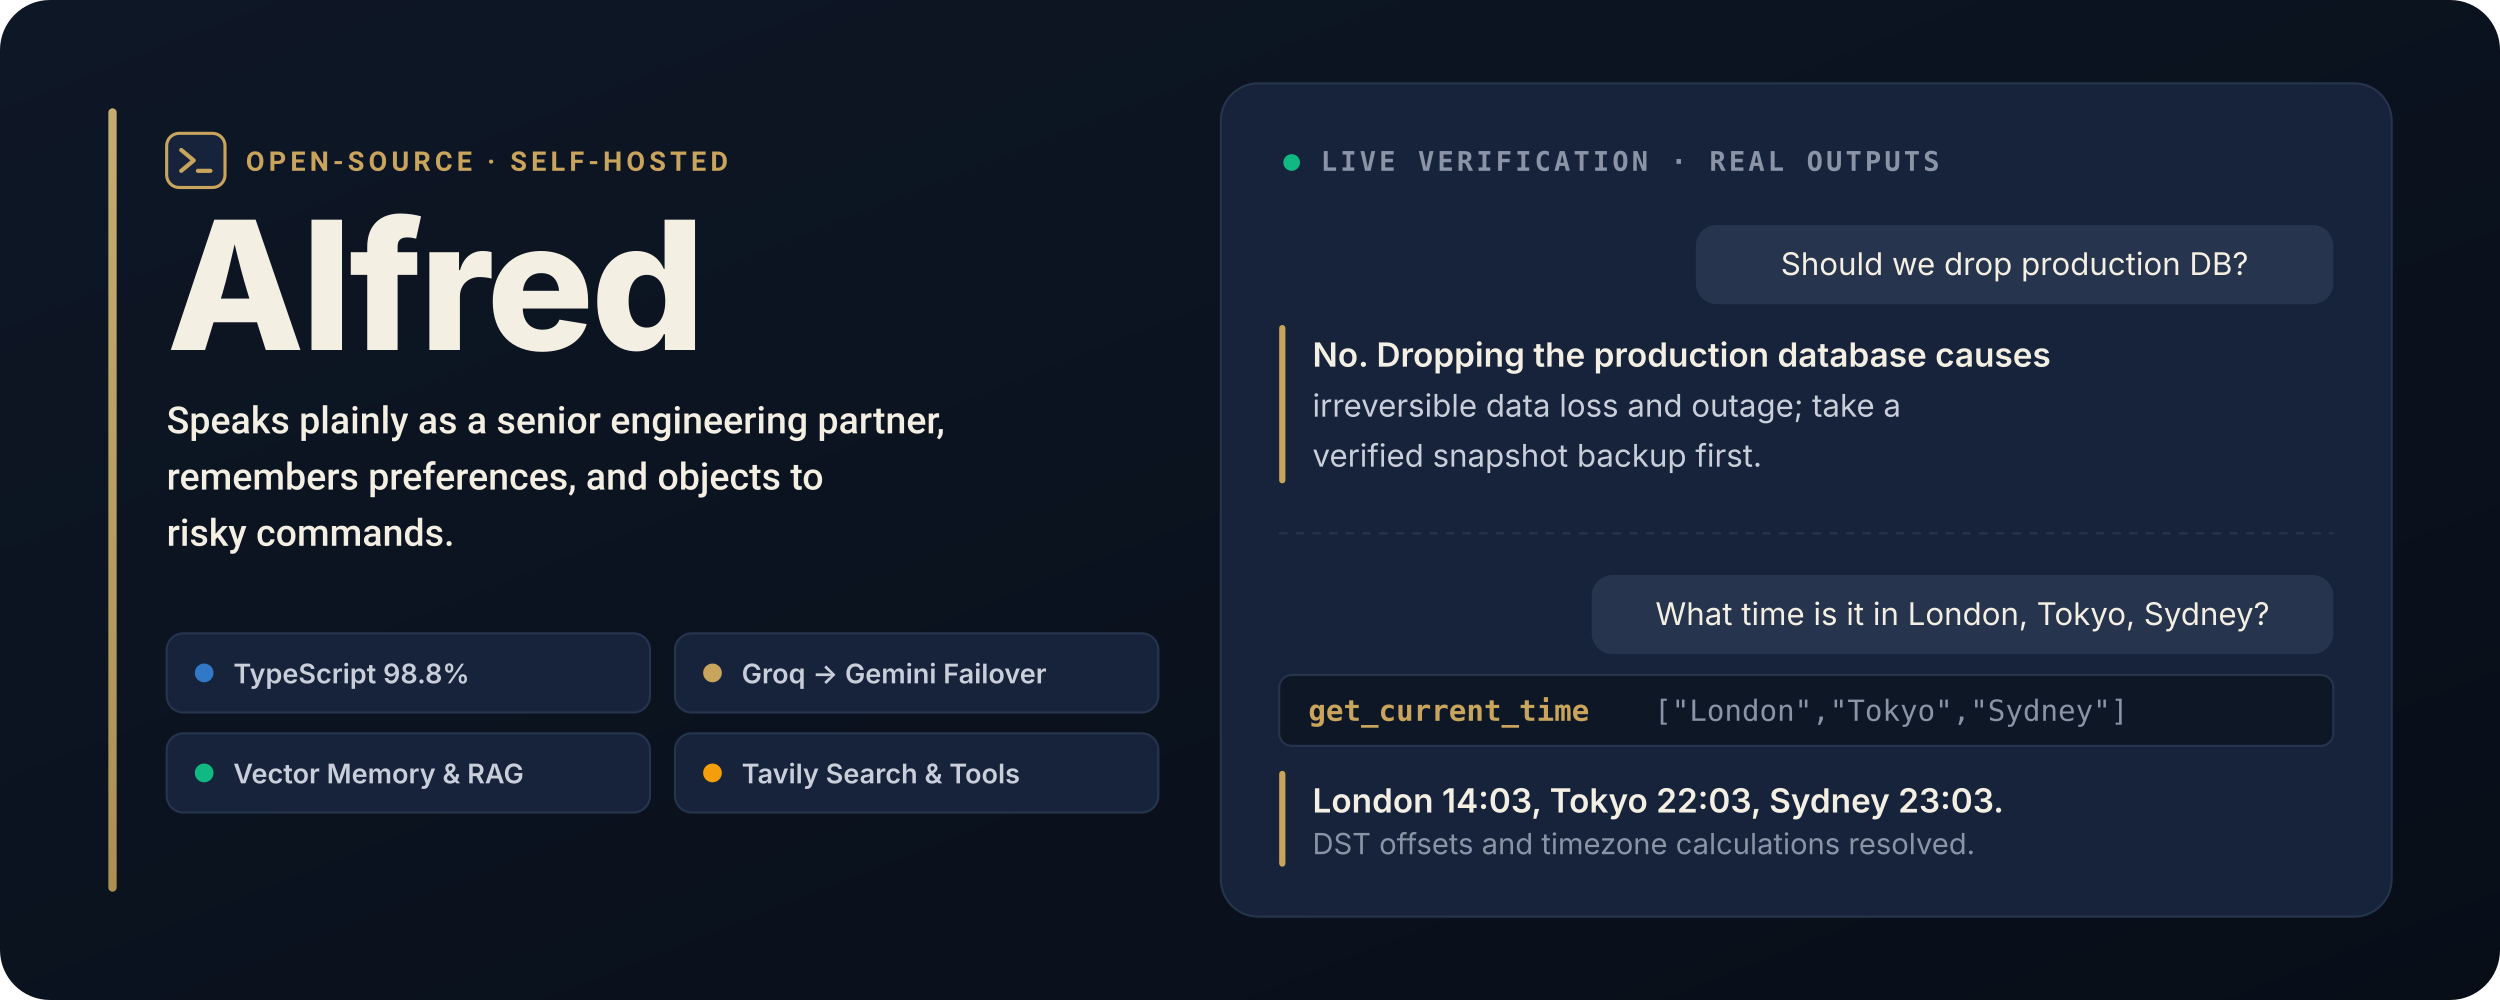
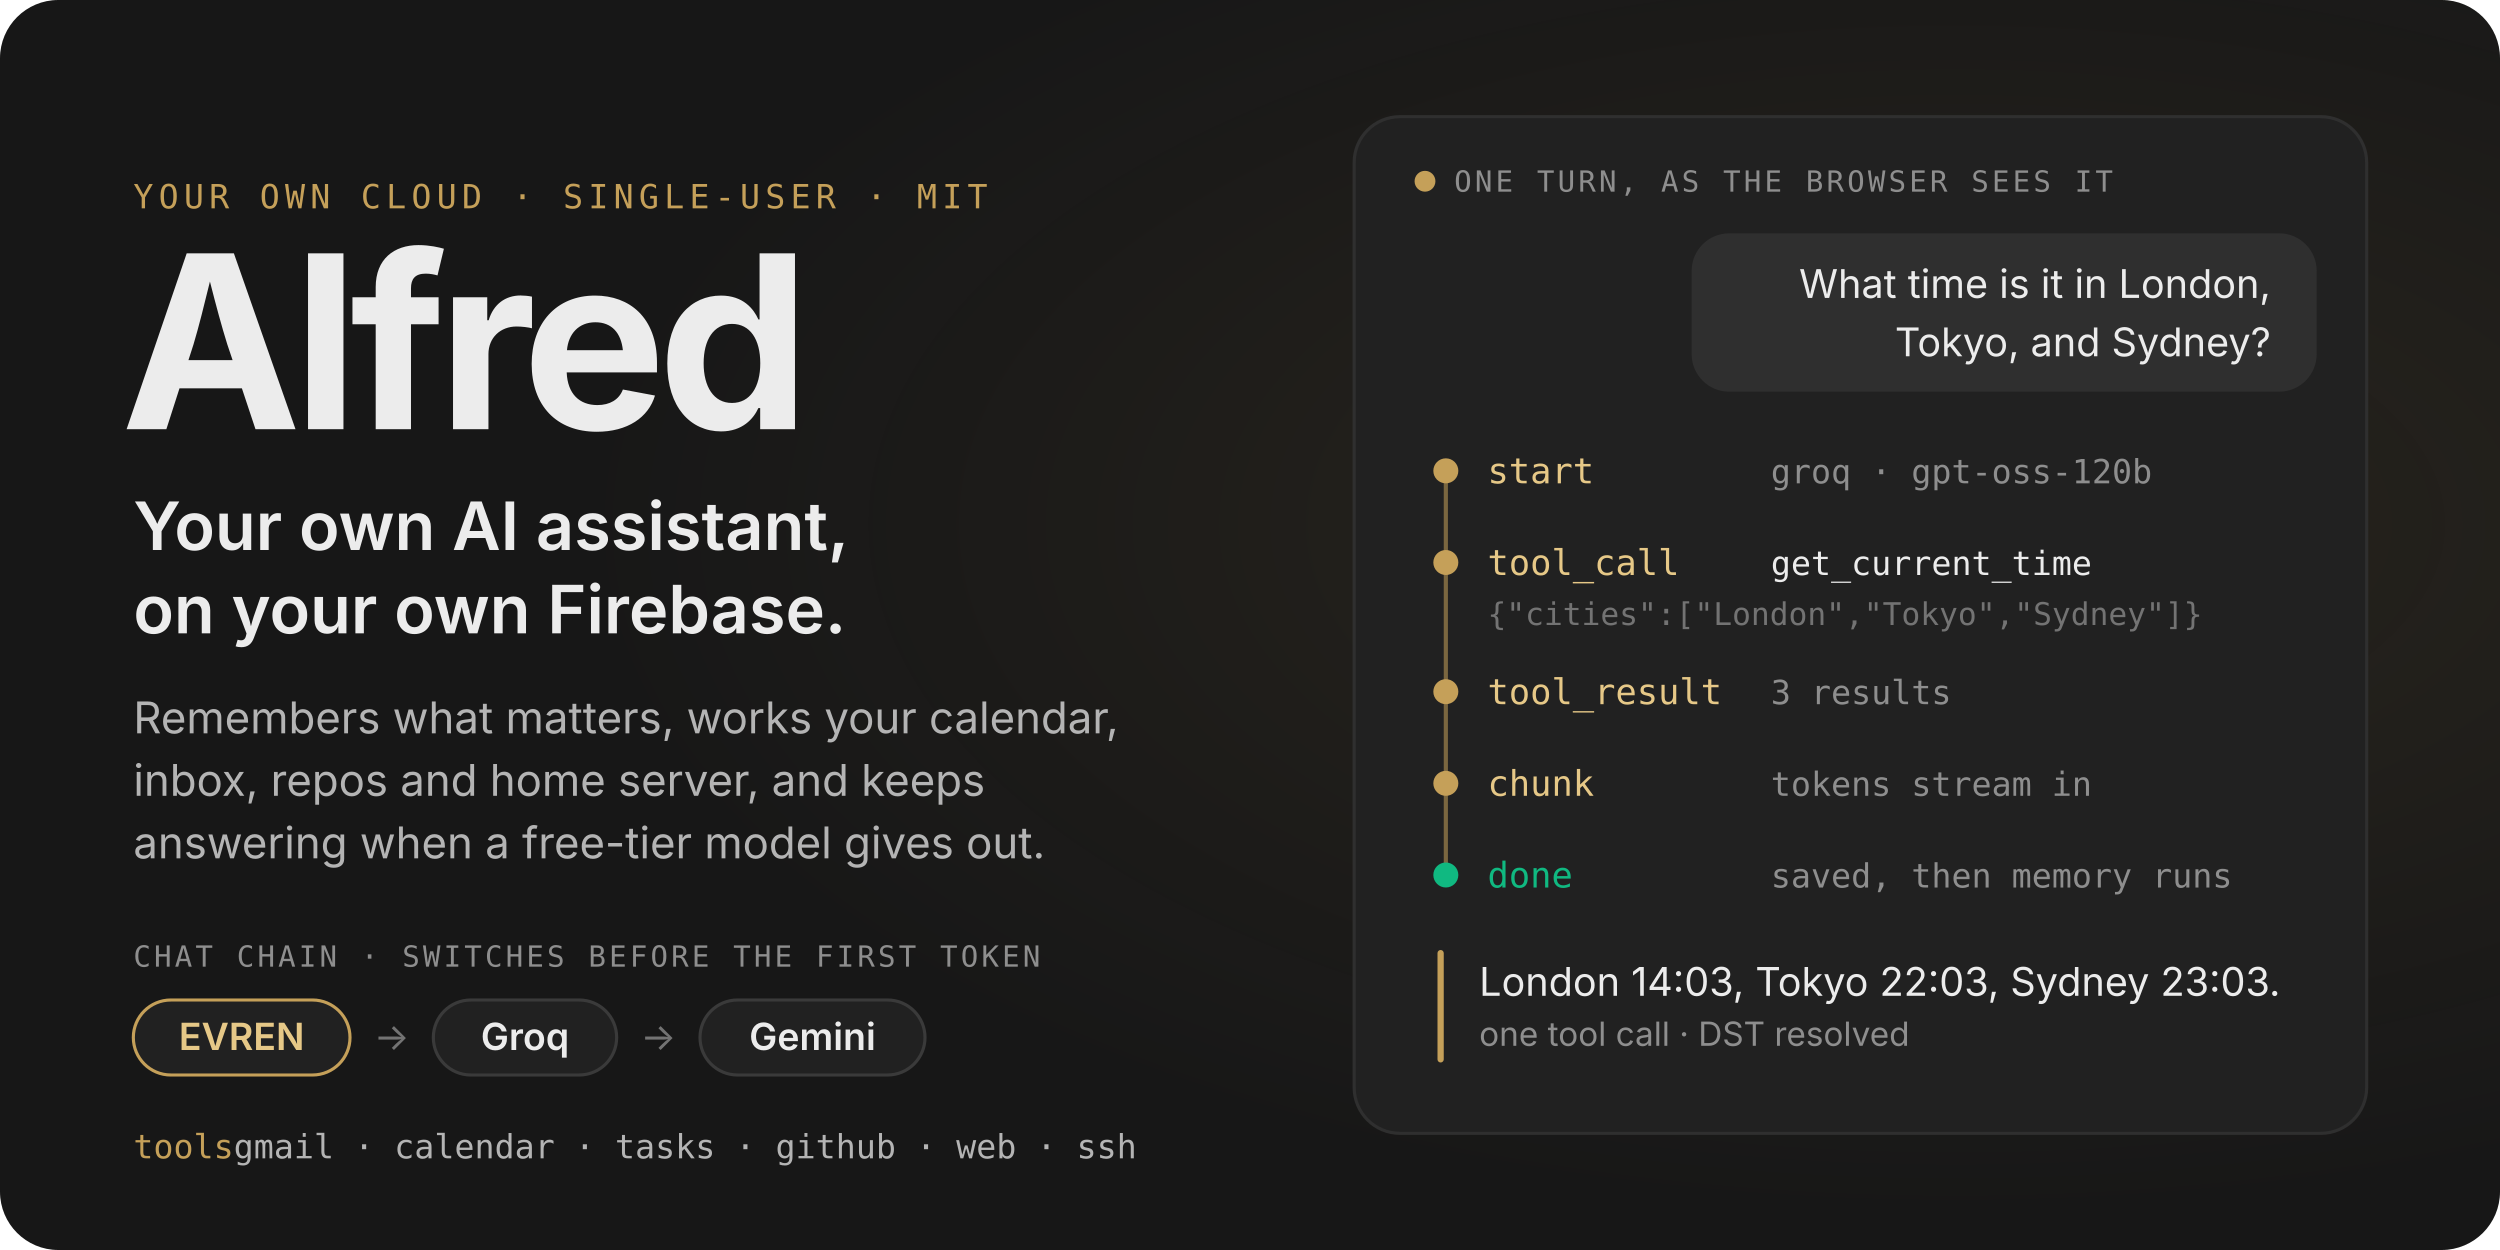
- <svg xmlns="http://www.w3.org/2000/svg" width="1200" height="480" viewBox="0 0 1200 480" role="img" aria-labelledby="hero-title hero-desc">
+ <svg xmlns="http://www.w3.org/2000/svg" width="1200" height="600" viewBox="0 0 1200 600" role="img" aria-labelledby="title desc">
  <defs>
-     <linearGradient id="bgGrad" x1="0%" y1="0%" x2="100%" y2="100%">
-       <stop offset="0%" stop-color="#0E1726" />
-       <stop offset="100%" stop-color="#080E18" />
-     </linearGradient>
-     <linearGradient id="goldGrad" x1="0%" y1="0%" x2="0%" y2="100%">
-       <stop offset="0%" stop-color="#E5C77D" />
-       <stop offset="100%" stop-color="#C9A45C" />
-     </linearGradient>
+     <radialGradient id="glow" cx="0.78" cy="0.42" r="0.55">
+       <stop offset="0" stop-color="#c5a059" stop-opacity="0.10" />
+       <stop offset="1" stop-color="#c5a059" stop-opacity="0" />
+     </radialGradient>
  </defs>
-   <rect width="1200" height="480" rx="24" fill="url(#bgGrad)" />
-   <rect x="52" y="52" width="4" height="376" rx="2" fill="url(#goldGrad)" opacity="0.85" />
-   <g id="title-block" transform="translate(80 0)">
-     <g transform="translate(0 64)">
-       <rect x="0" y="0" width="28" height="26" rx="6" fill="#16233A" stroke="#C9A45C" stroke-width="1.5" />
-       <path d="M7 8 L13 13 L7 18" fill="none" stroke="#C9A45C" stroke-width="2" stroke-linecap="round" stroke-linejoin="round" />
-       <line x1="15" y1="18" x2="21" y2="18" stroke="#C9A45C" stroke-width="2" stroke-linecap="round" />
-       <text x="38" y="18" font-family="-apple-system, BlinkMacSystemFont, 'Segoe UI', Roboto, sans-serif" font-size="13" font-weight="700" letter-spacing="2" fill="#C9A45C">OPEN-SOURCE · SELF-HOSTED</text>
+   <rect width="1200" height="600" rx="28" fill="#171717" />
+   <rect width="1200" height="600" rx="28" fill="url(#glow)" />
+   <g id="title-block" font-family="-apple-system, BlinkMacSystemFont, 'Segoe UI', Inter, Roboto, sans-serif">
+     <text x="64" y="100" font-family="ui-monospace, SFMono-Regular, Menlo, Consolas, monospace" font-size="16" letter-spacing="2.5" fill="#c5a059">YOUR OWN CLOUD  ·  SINGLE-USER  ·  MIT</text>
+     <text x="58" y="206" font-size="116" font-weight="700" letter-spacing="-4" fill="#ececec">Alfred</text>
+     <text x="64" y="264" font-size="32" font-weight="600" fill="#ececec">Your own AI assistant,</text>
+     <text x="64" y="304" font-size="32" font-weight="600" fill="#ececec">on your own Firebase.</text>
+     <text x="64" y="352" font-size="21" fill="#b4b4b4">Remembers what matters, works your calendar,</text>
+     <text x="64" y="382" font-size="21" fill="#b4b4b4">inbox, repos and home server, and keeps</text>
+     <text x="64" y="412" font-size="21" fill="#b4b4b4">answering when a free-tier model gives out.</text>
+     <text x="64" y="464" font-family="ui-monospace, SFMono-Regular, Menlo, Consolas, monospace" font-size="14" letter-spacing="1.5" fill="#8e8e8e">CHAT CHAIN · SWITCHES BEFORE THE FIRST TOKEN</text>
+     <g id="chain" font-size="18" font-weight="600" text-anchor="middle">
+       <rect x="64" y="480" width="104" height="36" rx="18" fill="#212121" stroke="#c5a059" stroke-width="1.5" />
+       <text x="116" y="504" fill="#e6c887">EVREN</text>
+       <text x="188" y="504" font-weight="400" fill="#737373">→</text>
+       <rect x="208" y="480" width="88" height="36" rx="18" fill="#212121" stroke="#3a3a3a" stroke-width="1.5" />
+       <text x="252" y="504" fill="#ececec">Groq</text>
+       <text x="316" y="504" font-weight="400" fill="#737373">→</text>
+       <rect x="336" y="480" width="108" height="36" rx="18" fill="#212121" stroke="#3a3a3a" stroke-width="1.5" />
+       <text x="390" y="504" fill="#ececec">Gemini</text>
    </g>
-     <text x="0" y="168" font-family="-apple-system, BlinkMacSystemFont, 'Segoe UI', sans-serif" font-size="86" font-weight="800" letter-spacing="-1.5" fill="#F4EFE3">Alfred</text>
-     <g transform="translate(0 208)">
-       <text x="0" y="0" font-family="-apple-system, BlinkMacSystemFont, 'Segoe UI', Roboto, sans-serif" font-size="18" font-weight="500" fill="#F4EFE3">Speaks plainly as a senior engineering partner,</text>
-       <text x="0" y="27" font-family="-apple-system, BlinkMacSystemFont, 'Segoe UI', Roboto, sans-serif" font-size="18" font-weight="500" fill="#F4EFE3">remembers preferences, and objects to</text>
-       <text x="0" y="54" font-family="-apple-system, BlinkMacSystemFont, 'Segoe UI', Roboto, sans-serif" font-size="18" font-weight="500" fill="#F4EFE3">risky commands.</text>
+     <text x="64" y="556" font-family="ui-monospace, SFMono-Regular, Menlo, Consolas, monospace" font-size="16" fill="#b4b4b4">
+       <tspan fill="#c5a059">tools </tspan>gmail · calendar · tasks · github · web · ssh</text>
+   </g>
+   <g id="live-turn" font-family="-apple-system, BlinkMacSystemFont, 'Segoe UI', Inter, Roboto, sans-serif">
+     <rect x="650" y="56" width="486" height="488" rx="22" fill="#212121" stroke="#2f2f2f" stroke-width="1.5" />
+     <circle cx="684" cy="87" r="5" fill="#c5a059" />
+     <text x="698" y="92" font-family="ui-monospace, SFMono-Regular, Menlo, Consolas, monospace" font-size="14" letter-spacing="1.5" fill="#8e8e8e">ONE TURN, AS THE BROWSER SEES IT</text>
+     <rect x="812" y="112" width="300" height="76" rx="18" fill="#2f2f2f" />
+     <text x="1090" y="143" font-size="19" text-anchor="end" fill="#ececec">What time is it in London,</text>
+     <text x="1090" y="171" font-size="19" text-anchor="end" fill="#ececec">Tokyo, and Sydney?</text>
+     <g id="sse-wire" font-family="ui-monospace, SFMono-Regular, Menlo, Consolas, monospace">
+       <line x1="694" y1="222" x2="694" y2="424" stroke="#c5a059" stroke-width="2" stroke-opacity="0.55" />
+       <circle cx="694" cy="226" r="6" fill="#c5a059" />
+       <text x="714" y="232" font-size="17" fill="#e6c887">start</text>
+       <text x="850" y="232" font-size="16" fill="#8e8e8e">groq · gpt-oss-120b</text>
+       <circle cx="694" cy="270" r="6" fill="#c5a059" />
+       <text x="714" y="276" font-size="17" fill="#e6c887">tool_call</text>
+       <text x="850" y="276" font-size="16" fill="#ececec">get_current_time</text>
+       <text x="714" y="300" font-size="15" fill="#737373">{"cities":["London","Tokyo","Sydney"]}</text>
+       <circle cx="694" cy="332" r="6" fill="#c5a059" />
+       <text x="714" y="338" font-size="17" fill="#e6c887">tool_result</text>
+       <text x="850" y="338" font-size="16" fill="#8e8e8e">3 results</text>
+       <circle cx="694" cy="376" r="6" fill="#c5a059" />
+       <text x="714" y="382" font-size="17" fill="#e6c887">chunk</text>
+       <text x="850" y="382" font-size="16" fill="#8e8e8e">tokens stream in</text>
+       <circle cx="694" cy="420" r="6" fill="#10b981" />
+       <text x="714" y="426" font-size="17" fill="#10b981">done</text>
+       <text x="850" y="426" font-size="16" fill="#8e8e8e">saved, then memory runs</text>
    </g>
-     <g transform="translate(0 304)">
-       <g transform="translate(0 0)">
-         <rect width="232" height="38" rx="8" fill="#16233A" stroke="#26344D" />
-         <circle cx="18" cy="19" r="4.5" fill="#3178C6" />
-         <text x="32" y="24" font-family="-apple-system, BlinkMacSystemFont, 'Segoe UI', sans-serif" font-size="13" font-weight="600" fill="#C8CEDA">TypeScript 98.8%</text>
-       </g>
-       <g transform="translate(244 0)">
-         <rect width="232" height="38" rx="8" fill="#16233A" stroke="#26344D" />
-         <circle cx="18" cy="19" r="4.5" fill="#C9A45C" />
-         <text x="32" y="24" font-family="-apple-system, BlinkMacSystemFont, 'Segoe UI', sans-serif" font-size="13" font-weight="600" fill="#C8CEDA">Groq → Gemini Failover</text>
-       </g>
-       <g transform="translate(0 48)">
-         <rect width="232" height="38" rx="8" fill="#16233A" stroke="#26344D" />
-         <circle cx="18" cy="19" r="4.5" fill="#10B981" />
-         <text x="32" y="24" font-family="-apple-system, BlinkMacSystemFont, 'Segoe UI', sans-serif" font-size="13" font-weight="600" fill="#C8CEDA">Vector Memory &amp; RAG</text>
-       </g>
-       <g transform="translate(244 48)">
-         <rect width="232" height="38" rx="8" fill="#16233A" stroke="#26344D" />
-         <circle cx="18" cy="19" r="4.5" fill="#F59E0B" />
-         <text x="32" y="24" font-family="-apple-system, BlinkMacSystemFont, 'Segoe UI', sans-serif" font-size="13" font-weight="600" fill="#C8CEDA">Tavily Search &amp; Tools</text>
-       </g>
-     </g>
-   </g>
-   <g id="real-conversation" transform="translate(586 40)">
-     <rect width="562" height="400" rx="18" fill="#16233A" stroke="#26344D" />
-     <g transform="translate(28 32)">
-       <circle cx="6" cy="6" r="4" fill="#10B981" />
-       <text x="20" y="10" font-family="ui-monospace, SFMono-Regular, Menlo, monospace" font-size="13" font-weight="600" letter-spacing="1.5" fill="#8A94A6">LIVE VERIFICATION · REAL OUTPUTS</text>
-     </g>
-     <g transform="translate(28 68)">
-       <rect x="200" y="0" width="306" height="38" rx="10" fill="#26344D" />
-       <text x="353" y="24" text-anchor="middle" font-family="-apple-system, BlinkMacSystemFont, 'Segoe UI', sans-serif" font-size="15" fill="#F4EFE3">Should we drop production DB?</text>
-       <rect x="0" y="48" width="3" height="76" rx="1.5" fill="#C9A45C" />
-       <text x="16" y="68" font-family="-apple-system, BlinkMacSystemFont, 'Segoe UI', sans-serif" font-size="16" font-weight="600" fill="#F4EFE3">No. Dropping the production database causes</text>
-       <text x="16" y="92" font-family="-apple-system, BlinkMacSystemFont, 'Segoe UI', sans-serif" font-size="15" fill="#C8CEDA">irreversible data loss and outage; take a</text>
-       <text x="16" y="116" font-family="-apple-system, BlinkMacSystemFont, 'Segoe UI', sans-serif" font-size="15" fill="#C8CEDA">verified snapshot backup first.</text>
-     </g>
-     <line x1="28" y1="216" x2="534" y2="216" stroke="#26344D" stroke-dasharray="4 4" />
-     <g transform="translate(28 236)">
-       <rect x="150" y="0" width="356" height="38" rx="10" fill="#26344D" />
-       <text x="328" y="24" text-anchor="middle" font-family="-apple-system, BlinkMacSystemFont, 'Segoe UI', sans-serif" font-size="15" fill="#F4EFE3">What time is it in London, Tokyo, Sydney?</text>
-       <rect x="0" y="48" width="506" height="34" rx="6" fill="#0E1726" stroke="#26344D" />
-       <text x="14" y="70" font-family="ui-monospace, SFMono-Regular, Menlo, monospace" font-size="14" font-weight="600" fill="#C9A45C">get_current_time</text>
-       <text x="180" y="70" font-family="ui-monospace, SFMono-Regular, Menlo, monospace" font-size="14" fill="#8A94A6">["London","Tokyo","Sydney"]</text>
-       <rect x="0" y="94" width="3" height="46" rx="1.5" fill="#C9A45C" />
-       <text x="16" y="114" font-family="-apple-system, BlinkMacSystemFont, 'Segoe UI', sans-serif" font-size="16" font-weight="600" fill="#F4EFE3">London 14:03, Tokyo 22:03, Sydney 23:03.</text>
-       <text x="16" y="134" font-family="-apple-system, BlinkMacSystemFont, 'Segoe UI', sans-serif" font-size="14" fill="#8A94A6">DST offsets and timezone calculations resolved.</text>
-     </g>
+     <rect x="690" y="456" width="3" height="54" rx="1.5" fill="#c5a059" />
+     <text x="710" y="478" font-size="19" fill="#ececec">London 14:03, Tokyo 22:03, Sydney 23:03.</text>
+     <text x="710" y="502" font-size="16" fill="#8e8e8e">one tool call · DST resolved</text>
  </g>
</svg>
